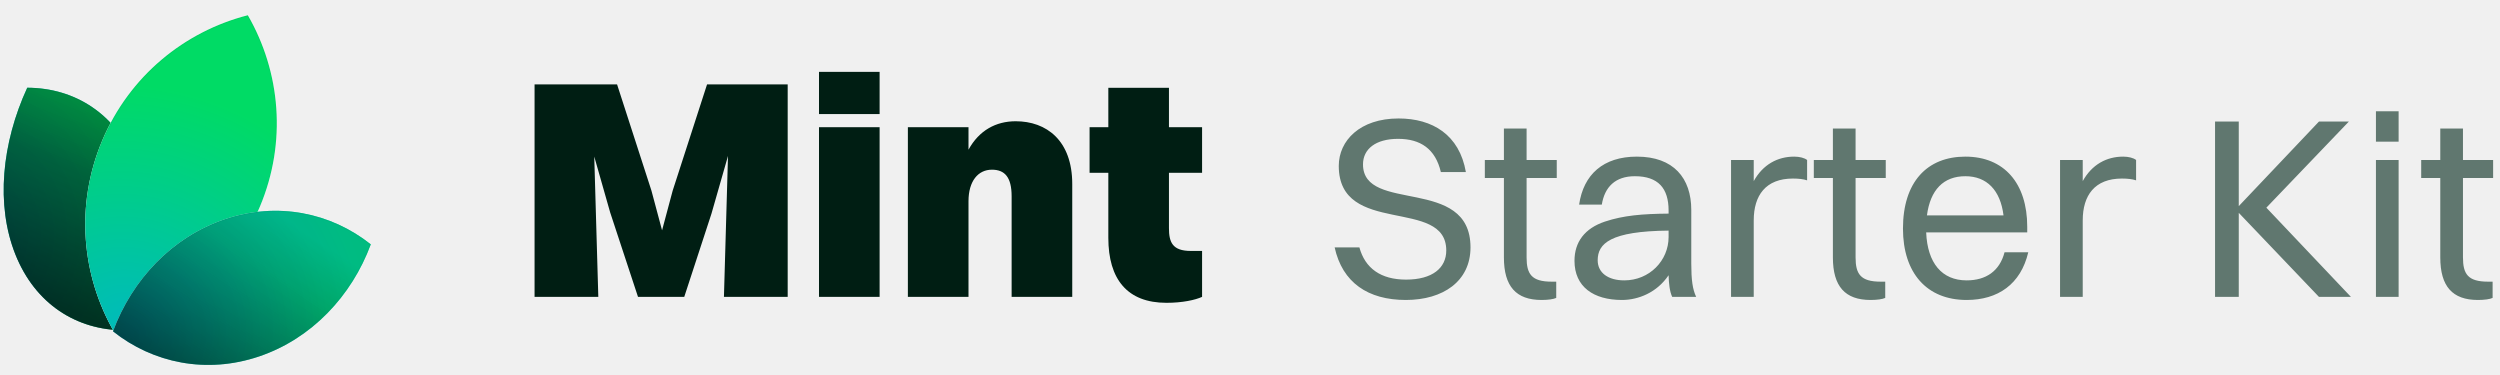
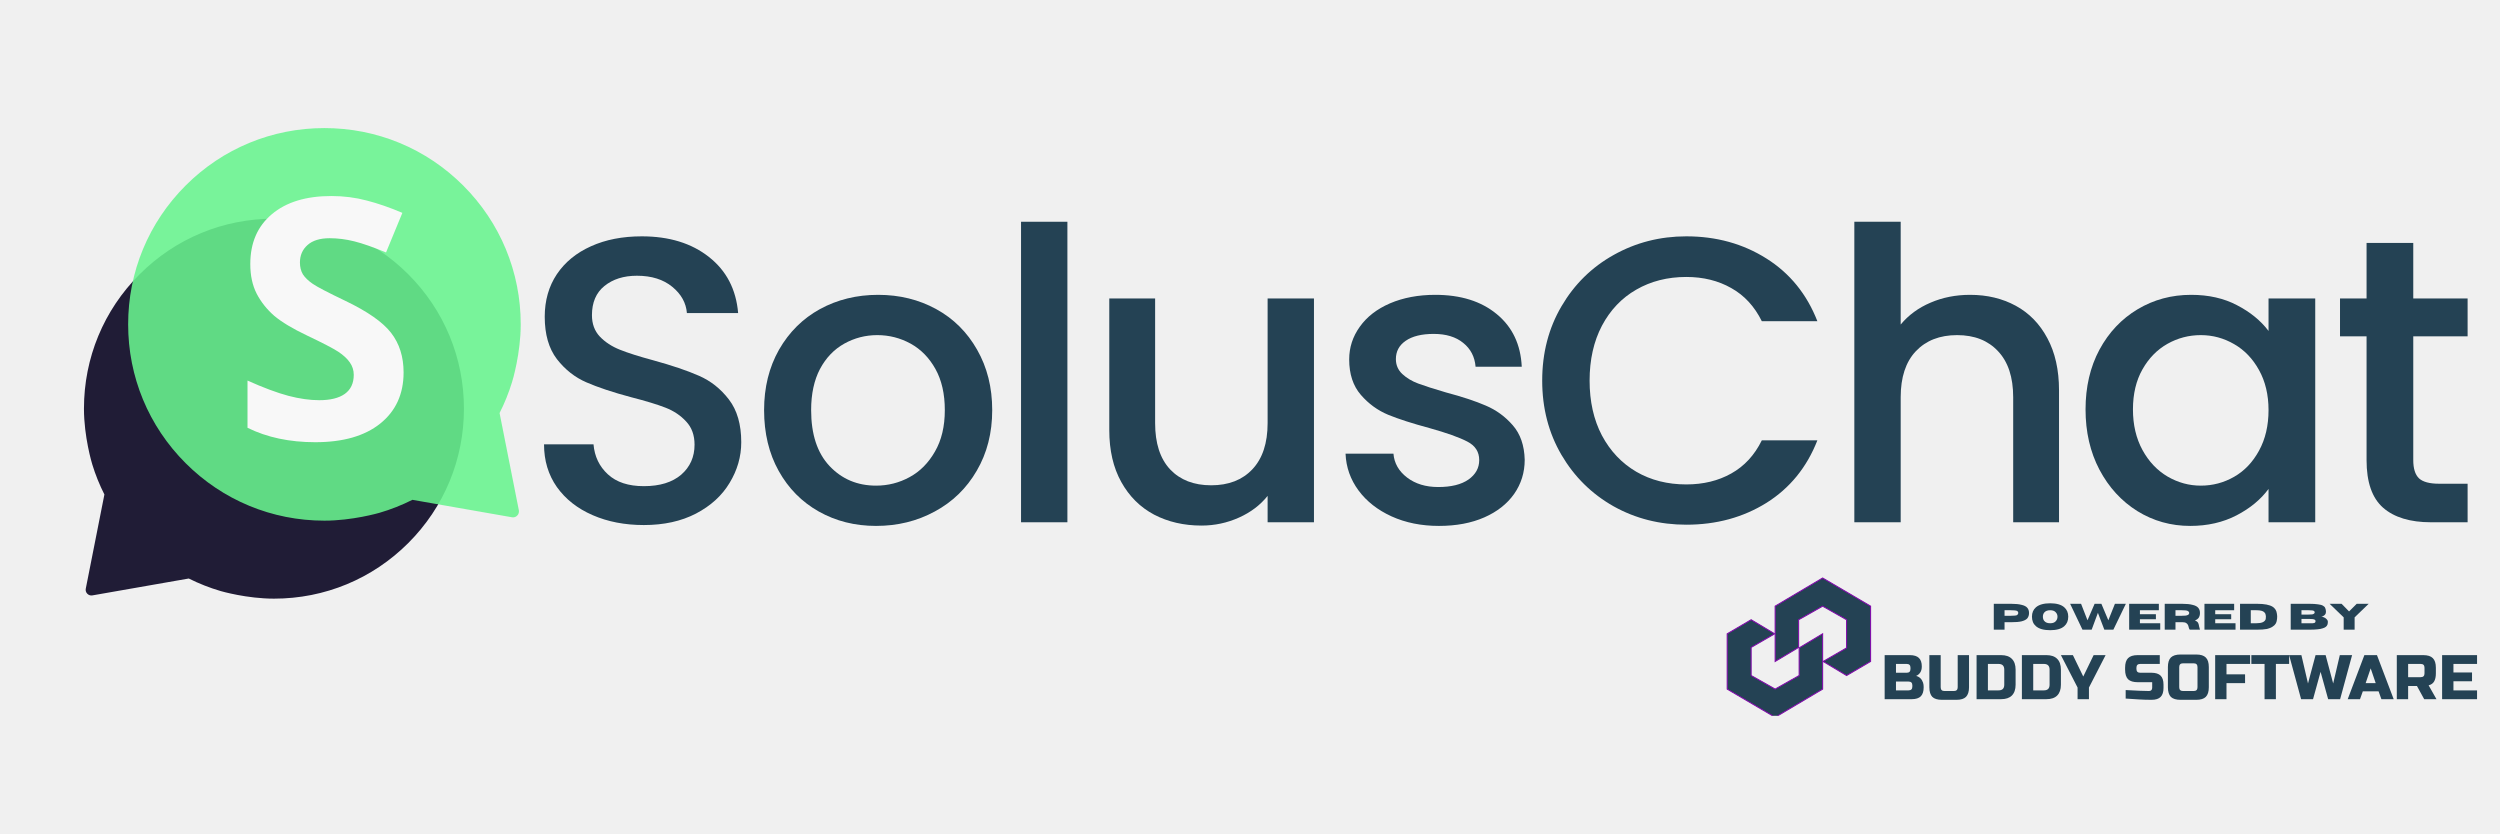
- <svg xmlns="http://www.w3.org/2000/svg" width="160" height="24" viewBox="0 0 160 24" fill="none">
-   <path d="M7.953 21.139C4.896 21.13 2.255 19.458 0.987 16.29C-0.28 13.121 0.109 9.163 1.744 5.615C4.801 5.624 7.442 7.296 8.71 10.465C9.977 13.633 9.588 17.591 7.953 21.139Z" fill="white" />
-   <path d="M7.953 21.139C4.896 21.13 2.255 19.458 0.987 16.29C-0.28 13.121 0.109 9.163 1.744 5.615C4.801 5.624 7.442 7.296 8.71 10.465C9.977 13.633 9.588 17.591 7.953 21.139Z" fill="url(#paint0_radial_115_86)" />
-   <path d="M7.953 21.139C4.896 21.13 2.255 19.458 0.987 16.29C-0.28 13.121 0.109 9.163 1.744 5.615C4.801 5.624 7.442 7.296 8.71 10.465C9.977 13.633 9.588 17.591 7.953 21.139Z" fill="black" fill-opacity="0.5" style="mix-blend-mode:hard-light" />
-   <path d="M7.953 21.139C4.896 21.13 2.255 19.458 0.987 16.29C-0.28 13.121 0.109 9.163 1.744 5.615C4.801 5.624 7.442 7.296 8.71 10.465C9.977 13.633 9.588 17.591 7.953 21.139Z" fill="url(#paint1_linear_115_86)" fill-opacity="0.5" style="mix-blend-mode:hard-light" />
-   <path d="M7.935 21.111C4.897 21.096 2.274 19.431 1.013 16.279C-0.248 13.124 0.136 9.182 1.762 5.643C4.8 5.659 7.423 7.324 8.684 10.476C9.945 13.63 9.561 17.572 7.935 21.111Z" stroke="url(#paint2_linear_115_86)" stroke-opacity="0.05" stroke-width="0.056" />
-   <path d="M7.31 21.257C11.354 20.221 14.884 17.375 16.628 13.236C18.373 9.097 17.945 4.587 15.86 0.976C11.816 2.012 8.287 4.858 6.542 8.998C4.797 13.137 5.225 17.646 7.31 21.257Z" fill="white" />
-   <path d="M7.31 21.257C11.354 20.221 14.884 17.375 16.628 13.236C18.373 9.097 17.945 4.587 15.86 0.976C11.816 2.012 8.287 4.858 6.542 8.998C4.797 13.137 5.225 17.646 7.31 21.257Z" fill="url(#paint3_radial_115_86)" />
-   <path d="M16.602 13.225C14.864 17.349 11.351 20.187 7.324 21.225C5.253 17.624 4.829 13.132 6.568 9.009C8.306 4.885 11.819 2.047 15.846 1.009C17.918 4.61 18.341 9.101 16.602 13.225Z" stroke="url(#paint4_linear_115_86)" stroke-opacity="0.05" stroke-width="0.056" />
-   <path d="M7.234 21.207C9.789 23.237 13.21 23.951 16.577 22.814C19.944 21.677 22.506 18.945 23.73 15.638C21.175 13.608 17.754 12.894 14.387 14.031C11.02 15.168 8.458 17.901 7.234 21.207Z" fill="white" />
-   <path d="M7.234 21.207C9.789 23.237 13.21 23.951 16.577 22.814C19.944 21.677 22.506 18.945 23.73 15.638C21.175 13.608 17.754 12.894 14.387 14.031C11.02 15.168 8.458 17.901 7.234 21.207Z" fill="url(#paint5_radial_115_86)" />
-   <path d="M7.234 21.207C9.789 23.237 13.21 23.951 16.577 22.814C19.944 21.677 22.506 18.945 23.73 15.638C21.175 13.608 17.754 12.894 14.387 14.031C11.02 15.168 8.458 17.901 7.234 21.207Z" fill="black" fill-opacity="0.2" style="mix-blend-mode:hard-light" />
-   <path d="M7.234 21.207C9.789 23.237 13.21 23.951 16.577 22.814C19.944 21.677 22.506 18.945 23.73 15.638C21.175 13.608 17.754 12.894 14.387 14.031C11.02 15.168 8.458 17.901 7.234 21.207Z" fill="url(#paint6_linear_115_86)" fill-opacity="0.5" style="mix-blend-mode:hard-light" />
-   <path d="M16.568 22.787C13.218 23.918 9.814 23.212 7.267 21.198C8.492 17.907 11.044 15.189 14.396 14.058C17.747 12.927 21.15 13.633 23.697 15.648C22.472 18.938 19.92 21.656 16.568 22.787Z" stroke="url(#paint7_linear_115_86)" stroke-opacity="0.05" stroke-width="0.056" />
-   <path d="M34.212 19V5.4H39.492L41.692 12.2L42.372 14.74L43.052 12.2L45.252 5.4H50.412V19H46.332L46.592 9.98L45.532 13.68L43.792 19H40.832L39.052 13.6L38.032 10.02L38.292 19H34.212ZM52.416 7.3V4.6H56.295V7.3H52.416ZM52.416 19V8.14H56.295V19H52.416ZM58.104 19V8.14H61.984V9.58C62.664 8.34 63.744 7.76 65.004 7.76C66.964 7.76 68.624 8.98 68.624 11.78V19H64.744V12.56C64.744 11.34 64.304 10.86 63.484 10.86C62.604 10.86 61.984 11.58 61.984 12.88V19H58.104ZM70.933 15.22V11.06H69.733V8.14H70.933V5.62H74.813V8.14H76.933V11.06H74.813V14.6C74.813 15.5 75.033 16.06 76.213 16.06H76.933V19C76.493 19.2 75.673 19.38 74.653 19.38C72.153 19.38 70.933 17.88 70.933 15.22Z" fill="#001E13" />
-   <path d="M87.232 10.519C87.232 13.687 94.112 11.229 94.112 15.832C94.112 17.994 92.364 19.198 89.971 19.198C87.562 19.198 85.912 18.093 85.417 15.832H87.001C87.364 17.169 88.371 17.895 89.987 17.895C91.671 17.895 92.561 17.152 92.561 16.03C92.561 12.598 85.681 15.155 85.681 10.618C85.681 9.001 87.034 7.582 89.509 7.582C91.671 7.582 93.403 8.621 93.816 11.014H92.215C91.868 9.529 90.912 8.886 89.476 8.886C88.057 8.886 87.232 9.529 87.232 10.519ZM96.25 16.476V11.393H95.029V10.239H96.25V8.226H97.702V10.239H99.632V11.393H97.702V16.476C97.702 17.532 98.015 18.026 99.302 18.026H99.599V19.066C99.434 19.148 99.071 19.198 98.659 19.198C97.025 19.198 96.25 18.323 96.25 16.476ZM102.516 13.093H101.064C101.345 11.162 102.615 10.024 104.76 10.024C107.103 10.024 108.242 11.393 108.242 13.44V16.888C108.242 17.895 108.324 18.521 108.555 19H107.021C106.856 18.654 106.806 18.142 106.79 17.614C106.047 18.72 104.859 19.198 103.803 19.198C101.988 19.198 100.767 18.357 100.767 16.69C100.767 15.486 101.427 14.611 102.714 14.182C103.902 13.786 105.107 13.687 106.79 13.671V13.473C106.79 12.053 106.13 11.278 104.628 11.278C103.374 11.278 102.698 11.971 102.516 13.093ZM102.252 16.657C102.252 17.465 102.929 17.944 103.952 17.944C105.569 17.944 106.79 16.674 106.79 15.172V14.759C103.061 14.793 102.252 15.585 102.252 16.657ZM110.787 19V10.239H112.239V11.591C112.833 10.519 113.774 10.024 114.83 10.024C115.176 10.024 115.49 10.107 115.655 10.239V11.542C115.407 11.46 115.094 11.427 114.747 11.427C112.998 11.427 112.239 12.515 112.239 14.1V19H110.787ZM117.305 16.476V11.393H116.084V10.239H117.305V8.226H118.757V10.239H120.688V11.393H118.757V16.476C118.757 17.532 119.071 18.026 120.358 18.026H120.655V19.066C120.49 19.148 120.127 19.198 119.714 19.198C118.081 19.198 117.305 18.323 117.305 16.476ZM129.809 16.145C129.33 18.192 127.862 19.198 125.865 19.198C123.324 19.198 121.79 17.482 121.79 14.627C121.79 11.658 123.324 10.024 125.783 10.024C128.258 10.024 129.743 11.723 129.743 14.512V14.875H123.275C123.357 16.838 124.281 17.944 125.865 17.944C127.103 17.944 127.977 17.35 128.291 16.145H129.809ZM125.783 11.278C124.38 11.278 123.539 12.152 123.324 13.786H128.225C128.027 12.169 127.152 11.278 125.783 11.278ZM131.843 19V10.239H133.295V11.591C133.889 10.519 134.829 10.024 135.885 10.024C136.232 10.024 136.545 10.107 136.71 10.239V11.542C136.463 11.46 136.149 11.427 135.803 11.427C134.054 11.427 133.295 12.515 133.295 14.1V19H131.843ZM141.763 19V7.78H143.281V13.192L148.413 7.78H150.327L145.047 13.291L150.459 19H148.413L143.281 13.621V19H141.763ZM152.06 9.067V7.12H153.512V9.067H152.06ZM152.06 19V10.239H153.512V19H152.06ZM156.178 16.476V11.393H154.957V10.239H156.178V8.226H157.63V10.239H159.56V11.393H157.63V16.476C157.63 17.532 157.943 18.026 159.23 18.026H159.527V19.066C159.362 19.148 158.999 19.198 158.587 19.198C156.953 19.198 156.178 18.323 156.178 16.476Z" fill="#002719" fill-opacity="0.6" />
+ <svg xmlns="http://www.w3.org/2000/svg" width="300" zoomAndPan="magnify" viewBox="0 0 224.88 75" height="100" preserveAspectRatio="xMidYMid meet" version="1.0">
  <defs>
-     <radialGradient id="paint0_radial_115_86" cx="0" cy="0" r="1" gradientUnits="userSpaceOnUse" gradientTransform="translate(-3.00503 15.023) rotate(-10.029) scale(17.9572 17.784)">
-       <stop stop-color="#00B0BB" />
-       <stop offset="1" stop-color="#00DB65" />
-     </radialGradient>
-     <linearGradient id="paint1_linear_115_86" x1="7.39" y1="4.813" x2="1.63" y2="18.689" gradientUnits="userSpaceOnUse">
-       <stop stop-color="#18E299" />
-       <stop offset="1" />
-     </linearGradient>
-     <linearGradient id="paint2_linear_115_86" x1="7.948" y1="8.016" x2="1.761" y2="18.746" gradientUnits="userSpaceOnUse">
-       <stop />
-       <stop offset="1" stop-opacity="0" />
-     </linearGradient>
-     <radialGradient id="paint3_radial_115_86" cx="0" cy="0" r="1" gradientUnits="userSpaceOnUse" gradientTransform="translate(8.11404 20.8822) rotate(-75.7542) scale(21.6246 23.7772)">
-       <stop stop-color="#00BBBB" />
-       <stop offset="0.713" stop-color="#00DB65" />
-     </radialGradient>
-     <linearGradient id="paint4_linear_115_86" x1="7.602" y1="5.871" x2="15.556" y2="16.372" gradientUnits="userSpaceOnUse">
-       <stop />
-       <stop offset="1" stop-opacity="0" />
-     </linearGradient>
-     <radialGradient id="paint5_radial_115_86" cx="0" cy="0" r="1" gradientUnits="userSpaceOnUse" gradientTransform="translate(7.84537 21.5181) rotate(-20.3525) scale(18.5603 17.32)">
-       <stop stop-color="#00B0BB" />
-       <stop offset="1" stop-color="#00DB65" />
-     </radialGradient>
-     <linearGradient id="paint6_linear_115_86" x1="16.808" y1="13.007" x2="10.041" y2="22.994" gradientUnits="userSpaceOnUse">
-       <stop stop-color="#00B1BC" />
-       <stop offset="1" />
-     </linearGradient>
-     <linearGradient id="paint7_linear_115_86" x1="16.808" y1="13.007" x2="14.169" y2="23.841" gradientUnits="userSpaceOnUse">
-       <stop />
-       <stop offset="1" stop-opacity="0" />
-     </linearGradient>
+     <filter x="0%" y="0%" width="100%" height="100%" id="2853f826fa">
+       <feColorMatrix values="0 0 0 0 1 0 0 0 0 1 0 0 0 0 1 0 0 0 1 0" color-interpolation-filters="sRGB" />
+     </filter>
+     <g />
+     <mask id="97851cf804">
+       <g filter="url(#2853f826fa)">
+         <rect x="-22.488" width="269.856" fill="#000000" y="-7.5" height="90" fill-opacity="0.88" />
+       </g>
+     </mask>
+     <clipPath id="fb11dcc4ac">
+       <path d="M 0.496 0.68 L 34.695 0.68 L 34.695 34.992 L 0.496 34.992 Z M 0.496 0.68 " clip-rule="nonzero" />
+     </clipPath>
+     <clipPath id="7a75af6867">
+       <rect x="0" width="35" y="0" height="35" />
+     </clipPath>
+     <mask id="648e6a3fcc">
+       <g filter="url(#2853f826fa)">
+         <rect x="-22.488" width="269.856" fill="#000000" y="-7.5" height="90" fill-opacity="0.88" />
+       </g>
+     </mask>
+     <clipPath id="992256cb32">
+       <path d="M 0.473 0.527 L 36 0.527 L 36 36 L 0.473 36 Z M 0.473 0.527 " clip-rule="nonzero" />
+     </clipPath>
+     <clipPath id="4df1cfe210">
+       <rect x="0" width="37" y="0" height="37" />
+     </clipPath>
+     <clipPath id="75a7ca1bb1">
+       <path d="M 169.16 58 L 222.879 58 L 222.879 63 L 169.16 63 Z M 169.16 58 " clip-rule="nonzero" />
+     </clipPath>
+     <clipPath id="0a5a19d113">
+       <path d="M 155.293 55 L 164 55 L 164 64.422 L 155.293 64.422 Z M 155.293 55 " clip-rule="nonzero" />
+     </clipPath>
+     <clipPath id="4f25489d0e">
+       <path d="M 155.293 55 L 165 55 L 165 64.422 L 155.293 64.422 Z M 155.293 55 " clip-rule="nonzero" />
+     </clipPath>
+     <clipPath id="7252b10ee9">
+       <path d="M 159 52 L 168.41 52 L 168.41 61 L 159 61 Z M 159 52 " clip-rule="nonzero" />
+     </clipPath>
+     <clipPath id="cc49a9b184">
+       <path d="M 159 51.926 L 168.41 51.926 L 168.41 62 L 159 62 Z M 159 51.926 " clip-rule="nonzero" />
+     </clipPath>
  </defs>
+   <g mask="url(#97851cf804)">
+     <g transform="matrix(1, 0, 0, 1, 7, 19)">
+       <g clip-path="url(#7a75af6867)">
+         <g clip-path="url(#fb11dcc4ac)">
+           <path fill="#05001e" d="M 17.598 34.879 C 22.164 34.879 26.457 33.102 29.688 29.871 C 32.918 26.641 34.695 22.348 34.695 17.777 C 34.695 13.211 32.918 8.918 29.688 5.688 C 26.457 2.457 22.164 0.68 17.598 0.68 C 13.027 0.68 8.734 2.457 5.504 5.688 C 2.273 8.918 0.496 13.211 0.496 17.777 C 0.496 20.324 1.211 22.684 1.242 22.789 C 1.527 23.723 1.895 24.633 2.336 25.504 L 0.66 33.977 C 0.625 34.145 0.676 34.316 0.797 34.438 C 0.914 34.559 1.086 34.617 1.254 34.586 L 9.93 33.066 C 10.848 33.527 11.812 33.906 12.797 34.195 C 12.895 34.223 15.172 34.879 17.598 34.879 Z M 17.598 34.879 " fill-opacity="1" fill-rule="nonzero" />
+         </g>
+       </g>
+     </g>
+   </g>
+   <g mask="url(#648e6a3fcc)">
+     <g transform="matrix(1, 0, 0, 1, 11, 11)">
+       <g clip-path="url(#4df1cfe210)">
+         <g clip-path="url(#992256cb32)">
+           <path fill="#68f48f" d="M 18.137 35.859 C 13.418 35.859 8.98 34.02 5.645 30.684 C 2.309 27.348 0.473 22.91 0.473 18.191 C 0.473 13.473 2.309 9.035 5.645 5.699 C 8.98 2.363 13.418 0.527 18.137 0.527 C 22.855 0.527 27.293 2.363 30.629 5.699 C 33.965 9.035 35.805 13.473 35.805 18.191 C 35.805 20.82 35.066 23.258 35.031 23.367 C 34.738 24.332 34.359 25.273 33.902 26.172 L 35.637 34.926 C 35.668 35.098 35.617 35.277 35.492 35.402 C 35.371 35.531 35.191 35.586 35.02 35.555 L 26.055 33.984 C 25.109 34.461 24.113 34.855 23.094 35.152 C 22.996 35.18 20.641 35.859 18.137 35.859 Z M 18.137 35.859 " fill-opacity="1" fill-rule="nonzero" />
+         </g>
+       </g>
+     </g>
+   </g>
+   <g fill="#f8f8f8" fill-opacity="1">
+     <g transform="translate(20.82505, 39.50149)">
+       <g>
+         <path d="M 15.438 -5.984 C 15.438 -4.035 14.734 -2.5 13.328 -1.375 C 11.93 -0.258 9.984 0.297 7.484 0.297 C 5.18 0.297 3.148 -0.133 1.391 -1 L 1.391 -5.25 C 2.836 -4.602 4.066 -4.145 5.078 -3.875 C 6.086 -3.613 7.008 -3.484 7.844 -3.484 C 8.844 -3.484 9.609 -3.672 10.141 -4.047 C 10.68 -4.43 10.953 -5.004 10.953 -5.766 C 10.953 -6.18 10.832 -6.555 10.594 -6.891 C 10.363 -7.223 10.02 -7.539 9.562 -7.844 C 9.102 -8.145 8.172 -8.629 6.766 -9.297 C 5.453 -9.922 4.461 -10.516 3.797 -11.078 C 3.141 -11.648 2.613 -12.312 2.219 -13.062 C 1.832 -13.82 1.641 -14.711 1.641 -15.734 C 1.641 -17.641 2.285 -19.133 3.578 -20.219 C 4.867 -21.312 6.656 -21.859 8.938 -21.859 C 10.051 -21.859 11.113 -21.723 12.125 -21.453 C 13.145 -21.191 14.211 -20.82 15.328 -20.344 L 13.859 -16.781 C 12.703 -17.258 11.75 -17.594 11 -17.781 C 10.25 -17.969 9.508 -18.062 8.781 -18.062 C 7.914 -18.062 7.254 -17.859 6.797 -17.453 C 6.336 -17.047 6.109 -16.52 6.109 -15.875 C 6.109 -15.469 6.195 -15.113 6.375 -14.812 C 6.562 -14.52 6.859 -14.234 7.266 -13.953 C 7.68 -13.672 8.648 -13.164 10.172 -12.438 C 12.18 -11.477 13.562 -10.516 14.312 -9.547 C 15.062 -8.578 15.438 -7.391 15.438 -5.984 Z M 15.438 -5.984 " />
+       </g>
+     </g>
+   </g>
+   <g fill="#244254" fill-opacity="1">
+     <g transform="translate(46.77759, 47.0044)">
+       <g>
+         <path d="M 11.109 0.25 C 9.398 0.25 7.863 -0.047 6.5 -0.641 C 5.133 -1.234 4.062 -2.078 3.281 -3.172 C 2.508 -4.273 2.125 -5.555 2.125 -7.016 L 6.578 -7.016 C 6.672 -5.922 7.102 -5.02 7.875 -4.312 C 8.645 -3.602 9.723 -3.25 11.109 -3.25 C 12.547 -3.25 13.664 -3.594 14.469 -4.281 C 15.27 -4.977 15.672 -5.879 15.672 -6.984 C 15.672 -7.836 15.422 -8.531 14.922 -9.062 C 14.43 -9.602 13.812 -10.02 13.062 -10.312 C 12.32 -10.602 11.297 -10.914 9.984 -11.25 C 8.316 -11.695 6.969 -12.145 5.938 -12.594 C 4.906 -13.039 4.02 -13.738 3.281 -14.688 C 2.551 -15.645 2.188 -16.914 2.188 -18.5 C 2.188 -19.957 2.551 -21.234 3.281 -22.328 C 4.02 -23.422 5.047 -24.258 6.359 -24.844 C 7.672 -25.438 9.191 -25.734 10.922 -25.734 C 13.391 -25.734 15.406 -25.113 16.969 -23.875 C 18.539 -22.645 19.414 -20.961 19.594 -18.828 L 14.984 -18.828 C 14.91 -19.742 14.473 -20.531 13.672 -21.188 C 12.867 -21.852 11.805 -22.188 10.484 -22.188 C 9.297 -22.188 8.32 -21.879 7.562 -21.266 C 6.812 -20.66 6.438 -19.785 6.438 -18.641 C 6.438 -17.859 6.672 -17.219 7.141 -16.719 C 7.617 -16.219 8.223 -15.82 8.953 -15.531 C 9.68 -15.238 10.68 -14.922 11.953 -14.578 C 13.629 -14.117 15 -13.656 16.062 -13.188 C 17.125 -12.727 18.023 -12.016 18.766 -11.047 C 19.504 -10.086 19.875 -8.805 19.875 -7.203 C 19.875 -5.91 19.523 -4.691 18.828 -3.547 C 18.141 -2.398 17.129 -1.477 15.797 -0.781 C 14.473 -0.094 12.91 0.25 11.109 0.25 Z M 11.109 0.25 " />
+       </g>
+     </g>
+   </g>
+   <g fill="#244254" fill-opacity="1">
+     <g transform="translate(67.31744, 47.0044)">
+       <g>
+         <path d="M 11.469 0.328 C 9.57 0.328 7.852 -0.102 6.312 -0.969 C 4.781 -1.832 3.578 -3.051 2.703 -4.625 C 1.828 -6.195 1.391 -8.02 1.391 -10.094 C 1.391 -12.133 1.836 -13.945 2.734 -15.531 C 3.641 -17.113 4.867 -18.332 6.422 -19.188 C 7.984 -20.039 9.727 -20.469 11.656 -20.469 C 13.582 -20.469 15.32 -20.039 16.875 -19.188 C 18.438 -18.332 19.664 -17.113 20.562 -15.531 C 21.469 -13.945 21.922 -12.133 21.922 -10.094 C 21.922 -8.039 21.457 -6.223 20.531 -4.641 C 19.613 -3.055 18.352 -1.832 16.75 -0.969 C 15.156 -0.102 13.395 0.328 11.469 0.328 Z M 11.469 -3.297 C 12.539 -3.297 13.547 -3.551 14.484 -4.062 C 15.422 -4.57 16.18 -5.336 16.766 -6.359 C 17.359 -7.379 17.656 -8.625 17.656 -10.094 C 17.656 -11.551 17.375 -12.785 16.812 -13.797 C 16.25 -14.805 15.504 -15.566 14.578 -16.078 C 13.648 -16.586 12.648 -16.844 11.578 -16.844 C 10.516 -16.844 9.523 -16.586 8.609 -16.078 C 7.691 -15.566 6.961 -14.805 6.422 -13.797 C 5.891 -12.785 5.625 -11.551 5.625 -10.094 C 5.625 -7.914 6.176 -6.238 7.281 -5.062 C 8.395 -3.883 9.789 -3.297 11.469 -3.297 Z M 11.469 -3.297 " />
+       </g>
+     </g>
+   </g>
+   <g fill="#244254" fill-opacity="1">
+     <g transform="translate(89.09994, 47.0044)">
+       <g>
+         <path d="M 6.906 -27.047 L 6.906 0 L 2.734 0 L 2.734 -27.047 Z M 6.906 -27.047 " />
+       </g>
+     </g>
+   </g>
+   <g fill="#244254" fill-opacity="1">
+     <g transform="translate(97.21328, 47.0044)">
+       <g>
+         <path d="M 20.984 -20.141 L 20.984 0 L 16.812 0 L 16.812 -2.375 C 16.156 -1.551 15.297 -0.898 14.234 -0.422 C 13.172 0.055 12.047 0.297 10.859 0.297 C 9.273 0.297 7.852 -0.031 6.594 -0.688 C 5.344 -1.352 4.359 -2.332 3.641 -3.625 C 2.922 -4.914 2.562 -6.473 2.562 -8.297 L 2.562 -20.141 L 6.688 -20.141 L 6.688 -8.922 C 6.688 -7.117 7.133 -5.734 8.031 -4.766 C 8.938 -3.805 10.172 -3.328 11.734 -3.328 C 13.297 -3.328 14.531 -3.805 15.438 -4.766 C 16.352 -5.734 16.812 -7.117 16.812 -8.922 L 16.812 -20.141 Z M 20.984 -20.141 " />
+       </g>
+     </g>
+   </g>
+   <g fill="#244254" fill-opacity="1">
+     <g transform="translate(119.3978, 47.0044)">
+       <g>
+         <path d="M 10.047 0.328 C 8.461 0.328 7.039 0.039 5.781 -0.531 C 4.531 -1.102 3.539 -1.879 2.812 -2.859 C 2.082 -3.848 1.691 -4.953 1.641 -6.172 L 5.953 -6.172 C 6.023 -5.316 6.43 -4.602 7.172 -4.031 C 7.922 -3.457 8.859 -3.172 9.984 -3.172 C 11.148 -3.172 12.055 -3.395 12.703 -3.844 C 13.348 -4.301 13.672 -4.883 13.672 -5.594 C 13.672 -6.344 13.312 -6.898 12.594 -7.266 C 11.875 -7.641 10.734 -8.047 9.172 -8.484 C 7.66 -8.891 6.43 -9.285 5.484 -9.672 C 4.535 -10.066 3.711 -10.664 3.016 -11.469 C 2.316 -12.281 1.969 -13.344 1.969 -14.656 C 1.969 -15.727 2.285 -16.707 2.922 -17.594 C 3.555 -18.488 4.461 -19.191 5.641 -19.703 C 6.828 -20.211 8.188 -20.469 9.719 -20.469 C 12.008 -20.469 13.852 -19.891 15.25 -18.734 C 16.656 -17.578 17.406 -16 17.5 -14 L 13.344 -14 C 13.27 -14.895 12.898 -15.609 12.234 -16.141 C 11.578 -16.68 10.691 -16.953 9.578 -16.953 C 8.484 -16.953 7.641 -16.742 7.047 -16.328 C 6.461 -15.922 6.172 -15.375 6.172 -14.688 C 6.172 -14.156 6.363 -13.707 6.75 -13.344 C 7.145 -12.977 7.625 -12.691 8.188 -12.484 C 8.75 -12.273 9.578 -12.008 10.672 -11.688 C 12.129 -11.301 13.328 -10.906 14.266 -10.5 C 15.203 -10.102 16.008 -9.516 16.688 -8.734 C 17.375 -7.953 17.734 -6.914 17.766 -5.625 C 17.766 -4.477 17.445 -3.453 16.812 -2.547 C 16.176 -1.648 15.281 -0.945 14.125 -0.438 C 12.969 0.07 11.609 0.328 10.047 0.328 Z M 10.047 0.328 " />
+       </g>
+     </g>
+   </g>
+   <g fill="#244254" fill-opacity="1">
+     <g transform="translate(137.3793, 47.0044)">
+       <g>
+         <path d="M 1.359 -12.75 C 1.359 -15.238 1.938 -17.469 3.094 -19.438 C 4.25 -21.414 5.816 -22.957 7.797 -24.062 C 9.785 -25.176 11.961 -25.734 14.328 -25.734 C 17.035 -25.734 19.441 -25.066 21.547 -23.734 C 23.648 -22.41 25.176 -20.531 26.125 -18.094 L 21.125 -18.094 C 20.469 -19.426 19.551 -20.422 18.375 -21.078 C 17.207 -21.742 15.859 -22.078 14.328 -22.078 C 12.641 -22.078 11.141 -21.695 9.828 -20.938 C 8.516 -20.188 7.484 -19.102 6.734 -17.688 C 5.992 -16.27 5.625 -14.625 5.625 -12.75 C 5.625 -10.875 5.992 -9.227 6.734 -7.812 C 7.484 -6.406 8.516 -5.316 9.828 -4.547 C 11.141 -3.785 12.641 -3.406 14.328 -3.406 C 15.859 -3.406 17.207 -3.734 18.375 -4.391 C 19.551 -5.047 20.469 -6.039 21.125 -7.375 L 26.125 -7.375 C 25.176 -4.945 23.648 -3.07 21.547 -1.75 C 19.441 -0.438 17.035 0.219 14.328 0.219 C 11.941 0.219 9.758 -0.332 7.781 -1.438 C 5.812 -2.551 4.25 -4.094 3.094 -6.062 C 1.938 -8.039 1.359 -10.27 1.359 -12.75 Z M 1.359 -12.75 " />
+       </g>
+     </g>
+   </g>
+   <g fill="#244254" fill-opacity="1">
+     <g transform="translate(164.0958, 47.0044)">
+       <g>
+         <path d="M 13.156 -20.469 C 14.688 -20.469 16.055 -20.141 17.266 -19.484 C 18.473 -18.828 19.422 -17.852 20.109 -16.562 C 20.805 -15.27 21.156 -13.707 21.156 -11.875 L 21.156 0 L 17.031 0 L 17.031 -11.25 C 17.031 -13.051 16.578 -14.43 15.672 -15.391 C 14.773 -16.359 13.547 -16.844 11.984 -16.844 C 10.422 -16.844 9.18 -16.359 8.266 -15.391 C 7.359 -14.43 6.906 -13.051 6.906 -11.25 L 6.906 0 L 2.734 0 L 2.734 -27.047 L 6.906 -27.047 L 6.906 -17.797 C 7.613 -18.648 8.508 -19.305 9.594 -19.766 C 10.676 -20.234 11.863 -20.469 13.156 -20.469 Z M 13.156 -20.469 " />
+       </g>
+     </g>
+   </g>
+   <g fill="#244254" fill-opacity="1">
+     <g transform="translate(186.2803, 47.0044)">
+       <g>
+         <path d="M 1.359 -10.156 C 1.359 -12.176 1.773 -13.969 2.609 -15.531 C 3.453 -17.094 4.598 -18.305 6.047 -19.172 C 7.492 -20.035 9.098 -20.469 10.859 -20.469 C 12.441 -20.469 13.82 -20.156 15 -19.531 C 16.188 -18.914 17.129 -18.145 17.828 -17.219 L 17.828 -20.141 L 22.031 -20.141 L 22.031 0 L 17.828 0 L 17.828 -3 C 17.129 -2.051 16.172 -1.258 14.953 -0.625 C 13.734 0.008 12.344 0.328 10.781 0.328 C 9.051 0.328 7.469 -0.113 6.031 -1 C 4.594 -1.895 3.453 -3.141 2.609 -4.734 C 1.773 -6.328 1.359 -8.133 1.359 -10.156 Z M 17.828 -10.094 C 17.828 -11.477 17.539 -12.68 16.969 -13.703 C 16.406 -14.723 15.66 -15.5 14.734 -16.031 C 13.805 -16.57 12.805 -16.844 11.734 -16.844 C 10.66 -16.844 9.66 -16.582 8.734 -16.062 C 7.805 -15.539 7.055 -14.773 6.484 -13.766 C 5.91 -12.754 5.625 -11.551 5.625 -10.156 C 5.625 -8.77 5.91 -7.551 6.484 -6.5 C 7.055 -5.457 7.812 -4.66 8.75 -4.109 C 9.688 -3.566 10.68 -3.297 11.734 -3.297 C 12.805 -3.297 13.805 -3.562 14.734 -4.094 C 15.66 -4.625 16.406 -5.406 16.969 -6.438 C 17.539 -7.477 17.828 -8.695 17.828 -10.094 Z M 17.828 -10.094 " />
+       </g>
+     </g>
+   </g>
+   <g fill="#244254" fill-opacity="1">
+     <g transform="translate(209.5248, 47.0044)">
+       <g>
+         <path d="M 7.609 -16.734 L 7.609 -5.594 C 7.609 -4.832 7.781 -4.285 8.125 -3.953 C 8.477 -3.629 9.082 -3.469 9.938 -3.469 L 12.5 -3.469 L 12.5 0 L 9.203 0 C 7.328 0 5.891 -0.438 4.891 -1.312 C 3.898 -2.188 3.406 -3.613 3.406 -5.594 L 3.406 -16.734 L 1.016 -16.734 L 1.016 -20.141 L 3.406 -20.141 L 3.406 -25.141 L 7.609 -25.141 L 7.609 -20.141 L 12.5 -20.141 L 12.5 -16.734 Z M 7.609 -16.734 " />
+       </g>
+     </g>
+   </g>
+   <g clip-path="url(#75a7ca1bb1)">
+     <path fill="#244254" d="M 169.559 58.961 L 171.824 58.961 C 172.195 58.961 172.469 59.047 172.641 59.215 C 172.816 59.383 172.902 59.637 172.902 59.98 C 172.902 60.207 172.852 60.395 172.754 60.535 C 172.656 60.676 172.535 60.773 172.391 60.832 C 172.699 60.914 172.906 61.117 173.016 61.441 C 173.055 61.559 173.07 61.695 173.07 61.852 C 173.07 62.223 172.984 62.492 172.812 62.668 C 172.637 62.84 172.367 62.926 171.996 62.926 L 169.559 62.926 Z M 172.051 61.68 C 172.051 61.453 171.938 61.34 171.711 61.34 L 170.578 61.34 L 170.578 62.133 L 171.711 62.133 C 171.938 62.133 172.051 62.02 172.051 61.793 Z M 171.883 60.094 C 171.883 59.867 171.77 59.754 171.543 59.754 L 170.578 59.754 L 170.578 60.547 L 171.543 60.547 C 171.77 60.547 171.883 60.434 171.883 60.207 Z M 176.133 58.961 L 177.152 58.961 L 177.152 61.852 C 177.152 62.246 177.059 62.535 176.879 62.719 C 176.703 62.895 176.414 62.984 176.02 62.984 L 174.715 62.984 C 174.316 62.984 174.027 62.895 173.848 62.719 C 173.672 62.535 173.582 62.246 173.582 61.852 L 173.582 58.961 L 174.602 58.961 L 174.602 61.852 C 174.602 62.078 174.715 62.191 174.941 62.191 L 175.793 62.191 C 176.02 62.191 176.133 62.078 176.133 61.852 Z M 180.039 58.961 C 180.469 58.961 180.789 59.074 181.008 59.297 C 181.23 59.516 181.344 59.84 181.344 60.266 L 181.344 61.625 C 181.344 62.051 181.23 62.375 181.008 62.598 C 180.789 62.816 180.469 62.926 180.039 62.926 L 177.832 62.926 L 177.832 58.961 Z M 180.324 60.266 C 180.324 59.926 180.152 59.754 179.812 59.754 L 178.852 59.754 L 178.852 62.133 L 179.812 62.133 C 180.152 62.133 180.324 61.965 180.324 61.625 Z M 184.117 58.961 C 184.547 58.961 184.867 59.074 185.086 59.297 C 185.309 59.516 185.422 59.84 185.422 60.266 L 185.422 61.625 C 185.422 62.051 185.309 62.375 185.086 62.598 C 184.867 62.816 184.547 62.926 184.117 62.926 L 181.91 62.926 L 181.91 58.961 Z M 184.402 60.266 C 184.402 59.926 184.23 59.754 183.891 59.754 L 182.93 59.754 L 182.93 62.133 L 183.891 62.133 C 184.23 62.133 184.402 61.965 184.402 61.625 Z M 185.422 58.961 L 186.5 58.961 L 187.434 60.887 L 188.367 58.961 L 189.445 58.961 L 187.945 61.879 L 187.945 62.926 L 186.922 62.926 L 186.922 61.879 Z M 191.25 62.105 C 192.285 62.164 192.988 62.191 193.352 62.191 C 193.441 62.191 193.508 62.168 193.559 62.117 C 193.609 62.066 193.637 61.996 193.637 61.906 L 193.637 61.398 L 192.332 61.398 C 191.938 61.398 191.648 61.309 191.465 61.133 C 191.289 60.949 191.199 60.66 191.199 60.266 L 191.199 60.094 C 191.199 59.699 191.289 59.41 191.465 59.234 C 191.648 59.051 191.938 58.961 192.332 58.961 L 194.32 58.961 L 194.32 59.754 L 192.559 59.754 C 192.332 59.754 192.219 59.867 192.219 60.094 L 192.219 60.207 C 192.219 60.434 192.332 60.547 192.559 60.547 L 193.578 60.547 C 193.949 60.547 194.223 60.637 194.395 60.809 C 194.57 60.98 194.656 61.254 194.656 61.625 L 194.656 61.906 C 194.656 62.277 194.57 62.551 194.395 62.723 C 194.223 62.898 193.949 62.984 193.578 62.984 C 193.387 62.984 193.184 62.98 192.969 62.973 L 192.445 62.949 C 192.062 62.93 191.664 62.906 191.25 62.871 Z M 197.715 60.039 C 197.715 59.812 197.602 59.699 197.375 59.699 L 196.41 59.699 C 196.184 59.699 196.07 59.812 196.07 60.039 L 196.07 61.852 C 196.07 62.078 196.184 62.191 196.41 62.191 L 197.375 62.191 C 197.602 62.191 197.715 62.078 197.715 61.852 Z M 198.734 61.852 C 198.734 62.246 198.645 62.535 198.461 62.719 C 198.285 62.895 198 62.984 197.602 62.984 L 196.184 62.984 C 195.789 62.984 195.5 62.895 195.316 62.719 C 195.141 62.535 195.051 62.246 195.051 61.852 L 195.051 60.039 C 195.051 59.641 195.141 59.355 195.316 59.176 C 195.5 58.996 195.789 58.906 196.184 58.906 L 197.602 58.906 C 198 58.906 198.285 58.996 198.461 59.176 C 198.645 59.355 198.734 59.641 198.734 60.039 Z M 200.324 62.926 L 199.305 62.926 L 199.305 58.961 L 202.449 58.961 L 202.449 59.754 L 200.324 59.754 L 200.324 60.691 L 201.996 60.691 L 201.996 61.484 L 200.324 61.484 Z M 204.77 62.926 L 203.75 62.926 L 203.75 59.754 L 202.562 59.754 L 202.562 58.961 L 205.961 58.961 L 205.961 59.754 L 204.77 59.754 Z M 209.246 58.961 L 209.926 61.512 L 210.523 58.961 L 211.629 58.961 L 210.551 62.926 L 209.473 62.926 L 208.793 60.465 L 208.113 62.926 L 207.039 62.926 L 205.961 58.961 L 207.066 58.961 L 207.66 61.512 L 208.34 58.961 Z M 212.34 62.926 L 211.234 62.926 L 212.734 58.961 L 213.867 58.961 L 215.371 62.926 L 214.266 62.926 L 214.012 62.219 L 212.594 62.219 Z M 212.848 61.484 L 213.754 61.484 L 213.301 60.152 Z M 215.652 58.961 L 218.031 58.961 C 218.43 58.961 218.715 59.051 218.895 59.234 C 219.074 59.41 219.168 59.699 219.168 60.094 L 219.168 60.605 C 219.168 60.918 219.113 61.16 219.008 61.336 C 218.906 61.508 218.742 61.625 218.516 61.68 L 219.223 62.926 L 218.117 62.926 L 217.465 61.738 L 216.672 61.738 L 216.672 62.926 L 215.652 62.926 Z M 218.145 60.094 C 218.145 59.867 218.031 59.754 217.805 59.754 L 216.672 59.754 L 216.672 60.945 L 217.805 60.945 C 218.031 60.945 218.145 60.832 218.145 60.605 Z M 222.875 62.926 L 219.73 62.926 L 219.73 58.961 L 222.875 58.961 L 222.875 59.754 L 220.75 59.754 L 220.75 60.52 L 222.422 60.52 L 222.422 61.312 L 220.75 61.312 L 220.75 62.133 L 222.875 62.133 Z M 222.875 62.926 " fill-opacity="1" fill-rule="nonzero" />
+   </g>
+   <g clip-path="url(#0a5a19d113)">
+     <path fill="#244254" d="M 159.656 57.043 L 157.543 55.777 L 155.387 57.043 L 155.387 62.02 L 159.703 64.555 L 163.977 62.02 L 163.977 57.043 L 161.863 58.312 L 161.863 60.797 L 159.703 62.02 L 157.543 60.797 L 157.543 58.266 Z M 159.656 57.043 " fill-opacity="1" fill-rule="nonzero" />
+   </g>
+   <g clip-path="url(#4f25489d0e)">
+     <path stroke-linecap="butt" transform="matrix(0.0938715, 0, 0, 0.0938715, 155.292, 51.92748)" fill="none" stroke-linejoin="miter" d="M 46.492 54.495 L 23.979 41.012 L 1.009 54.495 L 1.009 107.509 L 46.991 134.516 L 92.515 107.509 L 92.515 54.495 L 70.003 68.019 L 70.003 94.484 L 46.991 107.509 L 23.979 94.484 L 23.979 67.519 Z M 46.492 54.495 " stroke="#8109ab" stroke-width="1" stroke-opacity="1" stroke-miterlimit="4" />
+   </g>
+   <g clip-path="url(#7252b10ee9)">
+     <path fill="#244254" d="M 164.023 59.531 L 166.133 60.797 L 168.293 59.531 L 168.293 54.555 L 163.977 52.02 L 159.703 54.555 L 159.703 59.531 L 161.816 58.266 L 161.816 55.777 L 163.977 54.555 L 166.133 55.777 L 166.133 58.312 Z M 164.023 59.531 " fill-opacity="1" fill-rule="nonzero" />
+   </g>
+   <g clip-path="url(#cc49a9b184)">
+     <path stroke-linecap="butt" transform="matrix(0.0938715, 0, 0, 0.0938715, 155.292, 51.92748)" fill="none" stroke-linejoin="miter" d="M 93.015 81.002 L 115.486 94.484 L 138.498 81.002 L 138.498 27.987 L 92.515 0.981 L 46.991 27.987 L 46.991 81.002 L 69.504 67.519 L 69.504 41.012 L 92.515 27.987 L 115.486 41.012 L 115.486 68.019 Z M 93.015 81.002 " stroke="#8109ab" stroke-width="1" stroke-opacity="1" stroke-miterlimit="4" />
+   </g>
+   <g fill="#244254" fill-opacity="1">
+     <g transform="translate(179.1151, 56.67048)">
+       <g>
+         <path d="M 1.234 0 L 0.266 0 L 0.266 -2.328 L 1.844 -2.328 C 2.227 -2.328 2.535 -2.297 2.766 -2.234 C 3.004 -2.18 3.176 -2.094 3.281 -1.969 C 3.383 -1.852 3.438 -1.695 3.438 -1.5 C 3.438 -1.301 3.383 -1.141 3.281 -1.016 C 3.176 -0.898 3.004 -0.812 2.766 -0.75 C 2.535 -0.695 2.227 -0.672 1.844 -0.672 L 1.234 -0.672 Z M 1.234 -1.25 L 1.797 -1.25 C 1.953 -1.25 2.07 -1.254 2.156 -1.266 C 2.25 -1.273 2.316 -1.289 2.359 -1.312 C 2.398 -1.344 2.426 -1.375 2.438 -1.406 C 2.457 -1.438 2.469 -1.469 2.469 -1.5 C 2.469 -1.539 2.457 -1.578 2.438 -1.609 C 2.426 -1.641 2.398 -1.664 2.359 -1.688 C 2.316 -1.707 2.25 -1.723 2.156 -1.734 C 2.07 -1.742 1.953 -1.75 1.797 -1.75 L 1.234 -1.75 Z M 1.234 -1.25 " />
+       </g>
+     </g>
+     <g transform="translate(182.6915, 56.67048)">
+       <g>
+         <path d="M 1.766 0.047 C 1.191 0.047 0.766 -0.07 0.484 -0.312 C 0.242 -0.52 0.125 -0.805 0.125 -1.172 C 0.125 -1.523 0.242 -1.805 0.484 -2.016 C 0.766 -2.254 1.191 -2.375 1.766 -2.375 C 2.336 -2.375 2.758 -2.254 3.031 -2.016 C 3.27 -1.805 3.391 -1.523 3.391 -1.172 C 3.391 -0.805 3.27 -0.52 3.031 -0.312 C 2.758 -0.07 2.336 0.047 1.766 0.047 Z M 1.766 -0.578 C 2.004 -0.578 2.176 -0.645 2.281 -0.781 C 2.375 -0.883 2.422 -1.016 2.422 -1.172 C 2.422 -1.316 2.375 -1.441 2.281 -1.547 C 2.176 -1.68 2.004 -1.75 1.766 -1.75 C 1.523 -1.75 1.348 -1.68 1.234 -1.547 C 1.148 -1.441 1.109 -1.316 1.109 -1.172 C 1.109 -1.016 1.148 -0.883 1.234 -0.781 C 1.348 -0.645 1.523 -0.578 1.766 -0.578 Z M 1.766 -0.578 " />
+       </g>
+     </g>
+     <g transform="translate(186.2208, 56.67048)">
+       <g>
+         <path d="M 3.922 0 L 3.109 0 L 2.531 -1.516 L 1.969 0 L 1.141 0 L 0.031 -2.328 L 1.016 -2.328 L 1.594 -0.844 L 2.234 -2.328 L 2.844 -2.328 L 3.469 -0.844 L 4.062 -2.328 L 5.047 -2.328 Z M 3.922 0 " />
+       </g>
+     </g>
+     <g transform="translate(191.2984, 56.67048)">
+       <g>
+         <path d="M 3.062 0 L 0.266 0 L 0.266 -2.328 L 2.938 -2.328 L 2.938 -1.75 L 1.234 -1.75 L 1.234 -1.391 L 2.672 -1.391 L 2.672 -0.938 L 1.234 -0.938 L 1.234 -0.578 L 3.062 -0.578 Z M 3.062 0 " />
+       </g>
+     </g>
+     <g transform="translate(194.4992, 56.67048)">
+       <g>
+         <path d="M 3.438 0 L 2.516 0 C 2.473 -0.062 2.441 -0.133 2.422 -0.219 C 2.41 -0.289 2.391 -0.359 2.359 -0.422 C 2.328 -0.492 2.273 -0.551 2.203 -0.594 C 2.129 -0.645 2.02 -0.672 1.875 -0.672 L 1.234 -0.672 L 1.234 0 L 0.266 0 L 0.266 -2.328 L 1.844 -2.328 C 2.227 -2.328 2.535 -2.297 2.766 -2.234 C 3.004 -2.18 3.176 -2.094 3.281 -1.969 C 3.383 -1.852 3.438 -1.695 3.438 -1.5 C 3.438 -1.332 3.398 -1.191 3.328 -1.078 C 3.254 -0.973 3.141 -0.891 2.984 -0.828 C 3.141 -0.766 3.238 -0.688 3.281 -0.594 C 3.32 -0.5 3.348 -0.398 3.359 -0.297 C 3.379 -0.203 3.406 -0.102 3.438 0 Z M 1.234 -1.25 L 1.797 -1.25 C 1.953 -1.25 2.07 -1.254 2.156 -1.266 C 2.25 -1.285 2.316 -1.305 2.359 -1.328 C 2.398 -1.348 2.426 -1.375 2.438 -1.406 C 2.457 -1.438 2.469 -1.469 2.469 -1.5 C 2.469 -1.531 2.457 -1.562 2.438 -1.594 C 2.426 -1.625 2.398 -1.648 2.359 -1.672 C 2.316 -1.703 2.25 -1.723 2.156 -1.734 C 2.07 -1.742 1.953 -1.75 1.797 -1.75 L 1.234 -1.75 Z M 1.234 -1.25 " />
+       </g>
+     </g>
+     <g transform="translate(198.0756, 56.67048)">
+       <g>
+         <path d="M 3.062 0 L 0.266 0 L 0.266 -2.328 L 2.938 -2.328 L 2.938 -1.75 L 1.234 -1.75 L 1.234 -1.391 L 2.672 -1.391 L 2.672 -0.938 L 1.234 -0.938 L 1.234 -0.578 L 3.062 -0.578 Z M 3.062 0 " />
+       </g>
+     </g>
+     <g transform="translate(201.2764, 56.67048)">
+       <g>
+         <path d="M 1.812 0 L 0.266 0 L 0.266 -2.328 L 1.812 -2.328 C 2.457 -2.328 2.922 -2.238 3.203 -2.062 C 3.422 -1.914 3.547 -1.719 3.578 -1.469 C 3.598 -1.363 3.609 -1.266 3.609 -1.172 C 3.609 -1.066 3.598 -0.957 3.578 -0.844 C 3.566 -0.738 3.531 -0.633 3.469 -0.531 C 3.414 -0.438 3.32 -0.348 3.188 -0.266 C 3.062 -0.18 2.891 -0.113 2.672 -0.062 C 2.453 -0.02 2.164 0 1.812 0 Z M 1.734 -0.578 C 2.223 -0.578 2.504 -0.703 2.578 -0.953 C 2.586 -1.023 2.594 -1.098 2.594 -1.172 C 2.594 -1.234 2.582 -1.301 2.562 -1.375 C 2.551 -1.445 2.516 -1.508 2.453 -1.562 C 2.398 -1.625 2.312 -1.672 2.188 -1.703 C 2.07 -1.734 1.922 -1.75 1.734 -1.75 L 1.234 -1.75 L 1.234 -0.578 Z M 1.734 -0.578 " />
+       </g>
+     </g>
+     <g transform="translate(205.0122, 56.67048)">
+       <g />
+     </g>
+     <g transform="translate(205.8384, 56.67048)">
+       <g>
+         <path d="M 1.938 0 L 0.266 0 L 0.266 -2.328 L 1.969 -2.328 C 2.27 -2.328 2.52 -2.312 2.719 -2.281 C 2.914 -2.258 3.066 -2.219 3.172 -2.156 C 3.273 -2.102 3.344 -2.031 3.375 -1.938 C 3.414 -1.844 3.438 -1.734 3.438 -1.609 C 3.438 -1.504 3.41 -1.422 3.359 -1.359 C 3.305 -1.297 3.242 -1.25 3.172 -1.219 C 3.109 -1.188 3.051 -1.172 3 -1.172 C 3.051 -1.172 3.109 -1.16 3.172 -1.141 C 3.242 -1.117 3.312 -1.086 3.375 -1.047 C 3.438 -1.004 3.488 -0.957 3.531 -0.906 C 3.582 -0.852 3.609 -0.789 3.609 -0.719 C 3.609 -0.633 3.598 -0.551 3.578 -0.469 C 3.555 -0.395 3.508 -0.328 3.438 -0.266 C 3.375 -0.211 3.281 -0.164 3.156 -0.125 C 3.039 -0.082 2.879 -0.051 2.672 -0.031 C 2.473 -0.008 2.227 0 1.938 0 Z M 1.875 -1.359 C 2.02 -1.359 2.129 -1.363 2.203 -1.375 C 2.285 -1.395 2.344 -1.422 2.375 -1.453 C 2.406 -1.484 2.422 -1.52 2.422 -1.562 C 2.422 -1.602 2.406 -1.641 2.375 -1.672 C 2.344 -1.703 2.285 -1.723 2.203 -1.734 C 2.129 -1.742 2.02 -1.75 1.875 -1.75 L 1.234 -1.75 L 1.234 -1.359 Z M 1.875 -0.578 C 2.02 -0.578 2.141 -0.578 2.234 -0.578 C 2.328 -0.586 2.395 -0.602 2.438 -0.625 C 2.477 -0.656 2.5 -0.703 2.5 -0.766 C 2.5 -0.828 2.477 -0.867 2.438 -0.891 C 2.395 -0.922 2.328 -0.941 2.234 -0.953 C 2.141 -0.961 2.02 -0.969 1.875 -0.969 L 1.234 -0.969 L 1.234 -0.578 Z M 1.875 -0.578 " />
+       </g>
+     </g>
+     <g transform="translate(209.5742, 56.67048)">
+       <g>
+         <path d="M 2.281 0 L 1.297 0 L 1.297 -1.109 L 0.031 -2.328 L 1.109 -2.328 L 1.781 -1.641 L 2.469 -2.328 L 3.547 -2.328 L 2.281 -1.109 Z M 2.281 0 " />
+       </g>
+     </g>
+   </g>
</svg>
